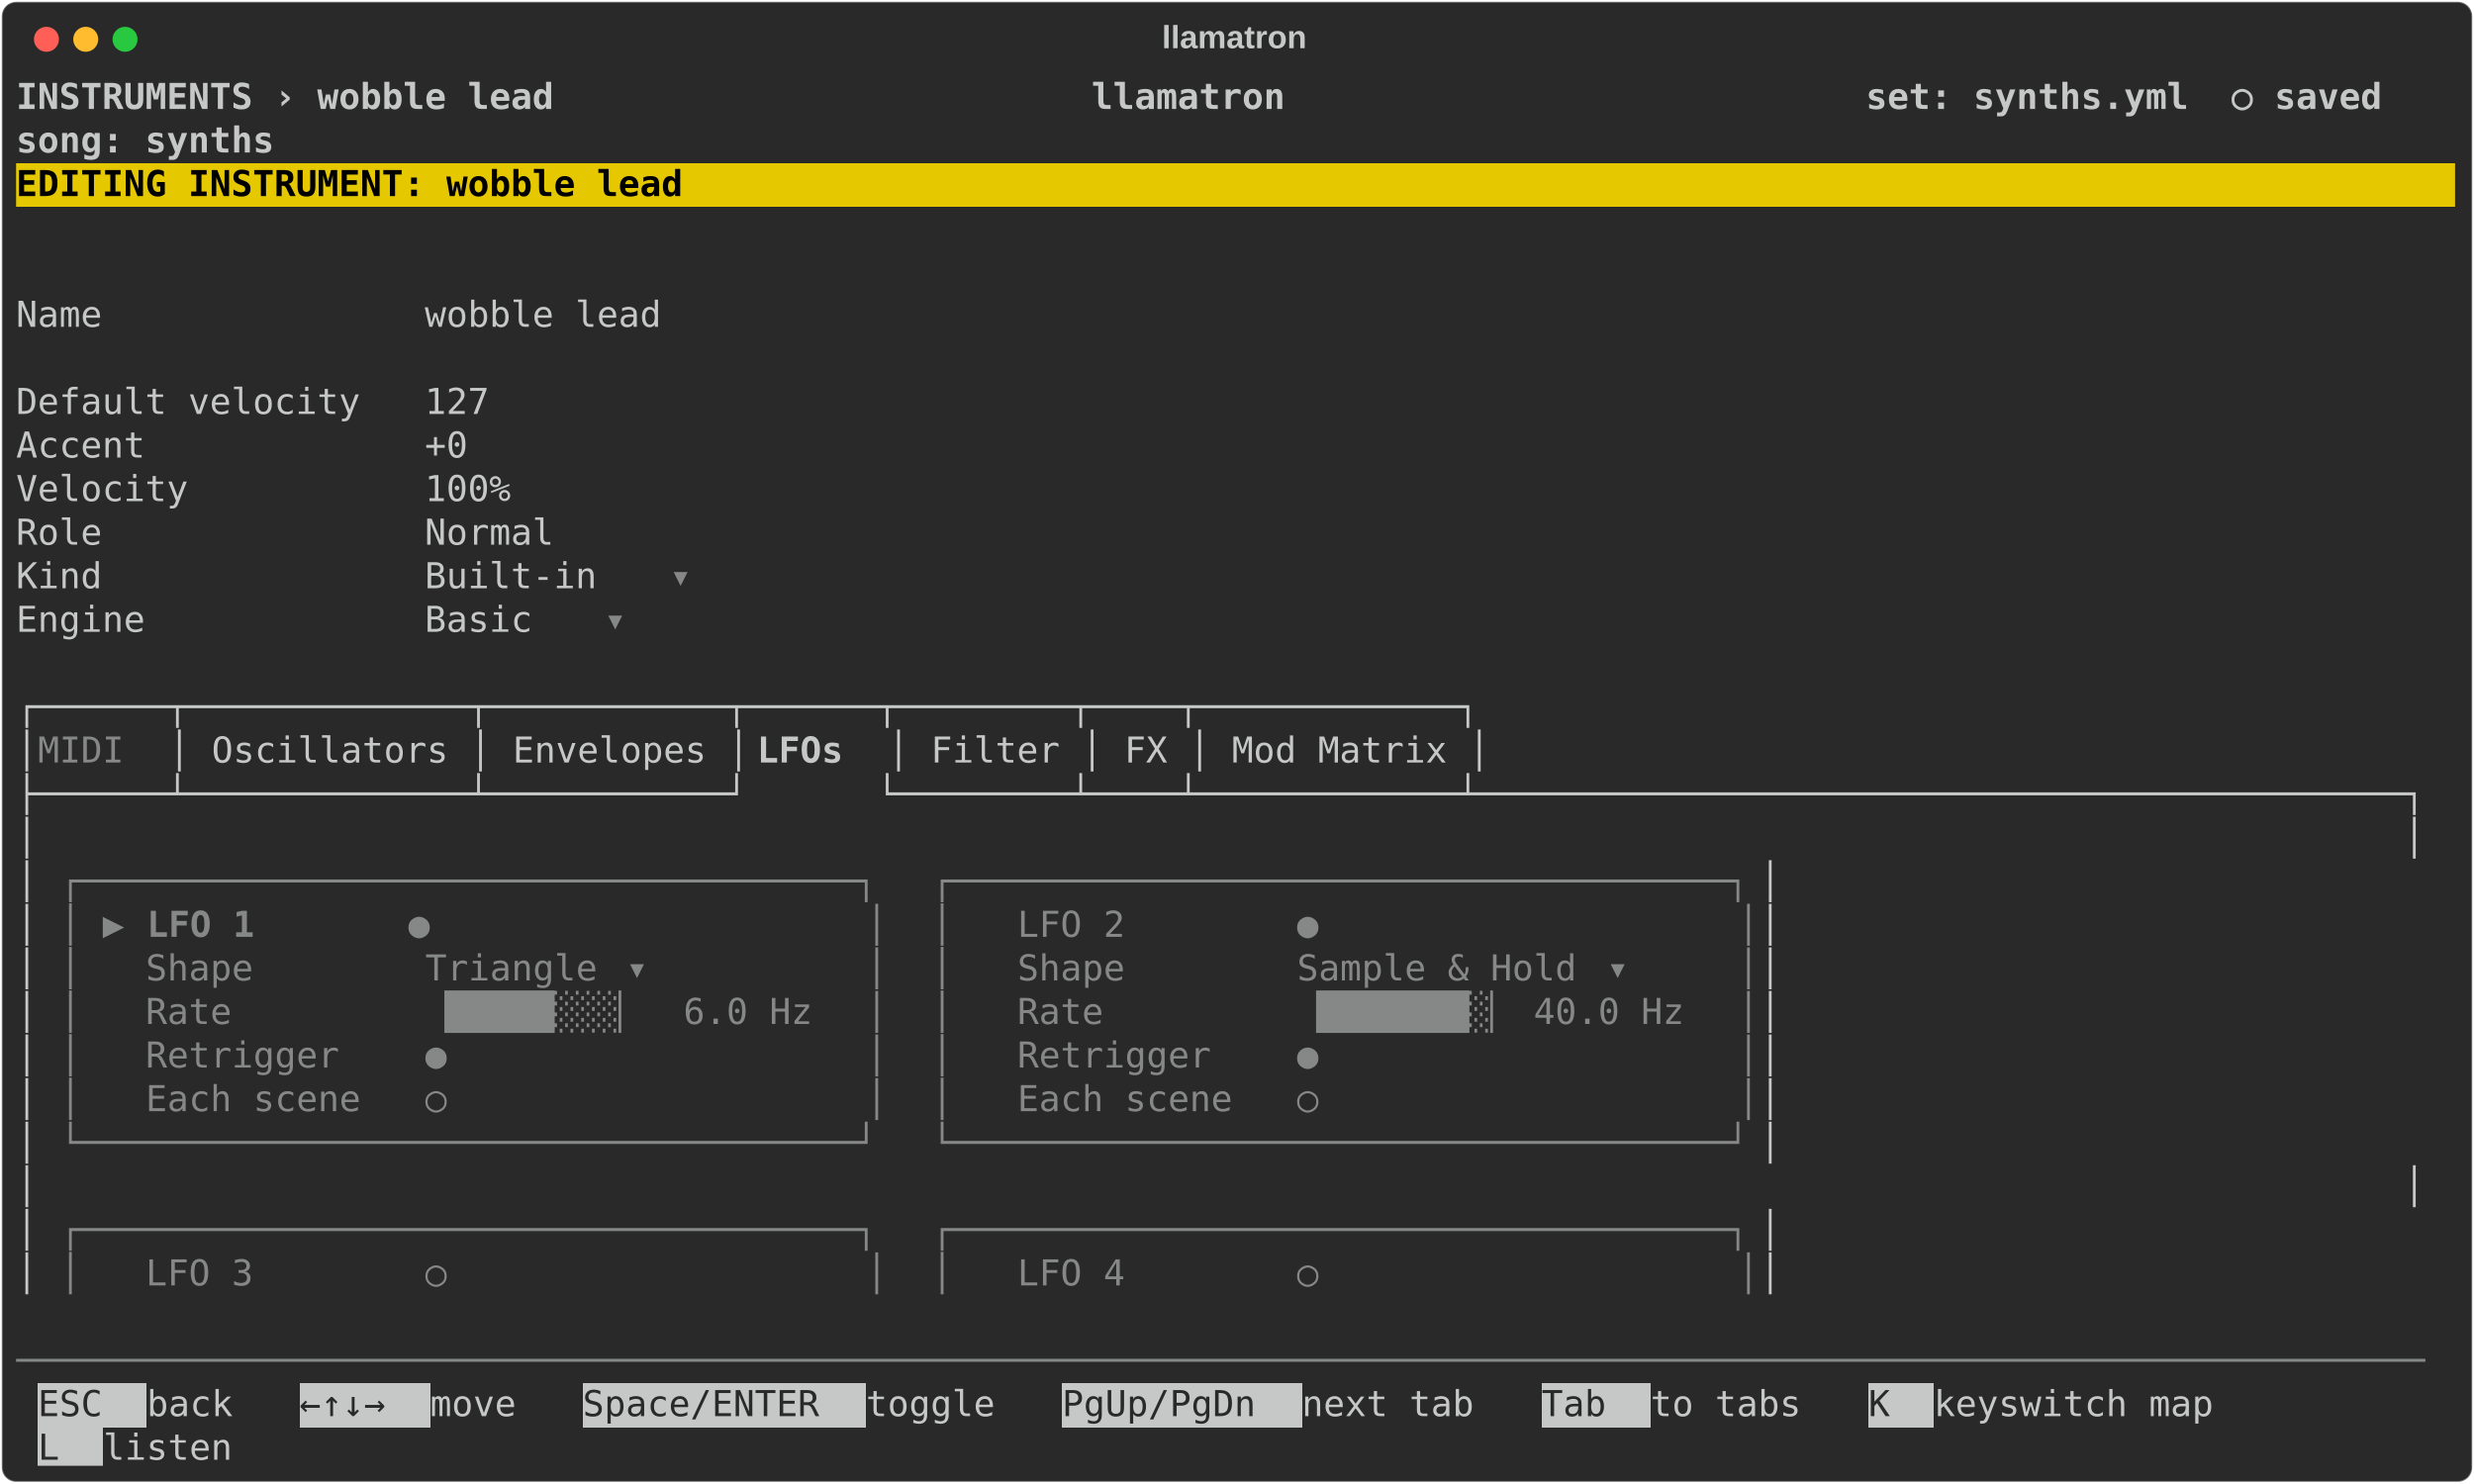
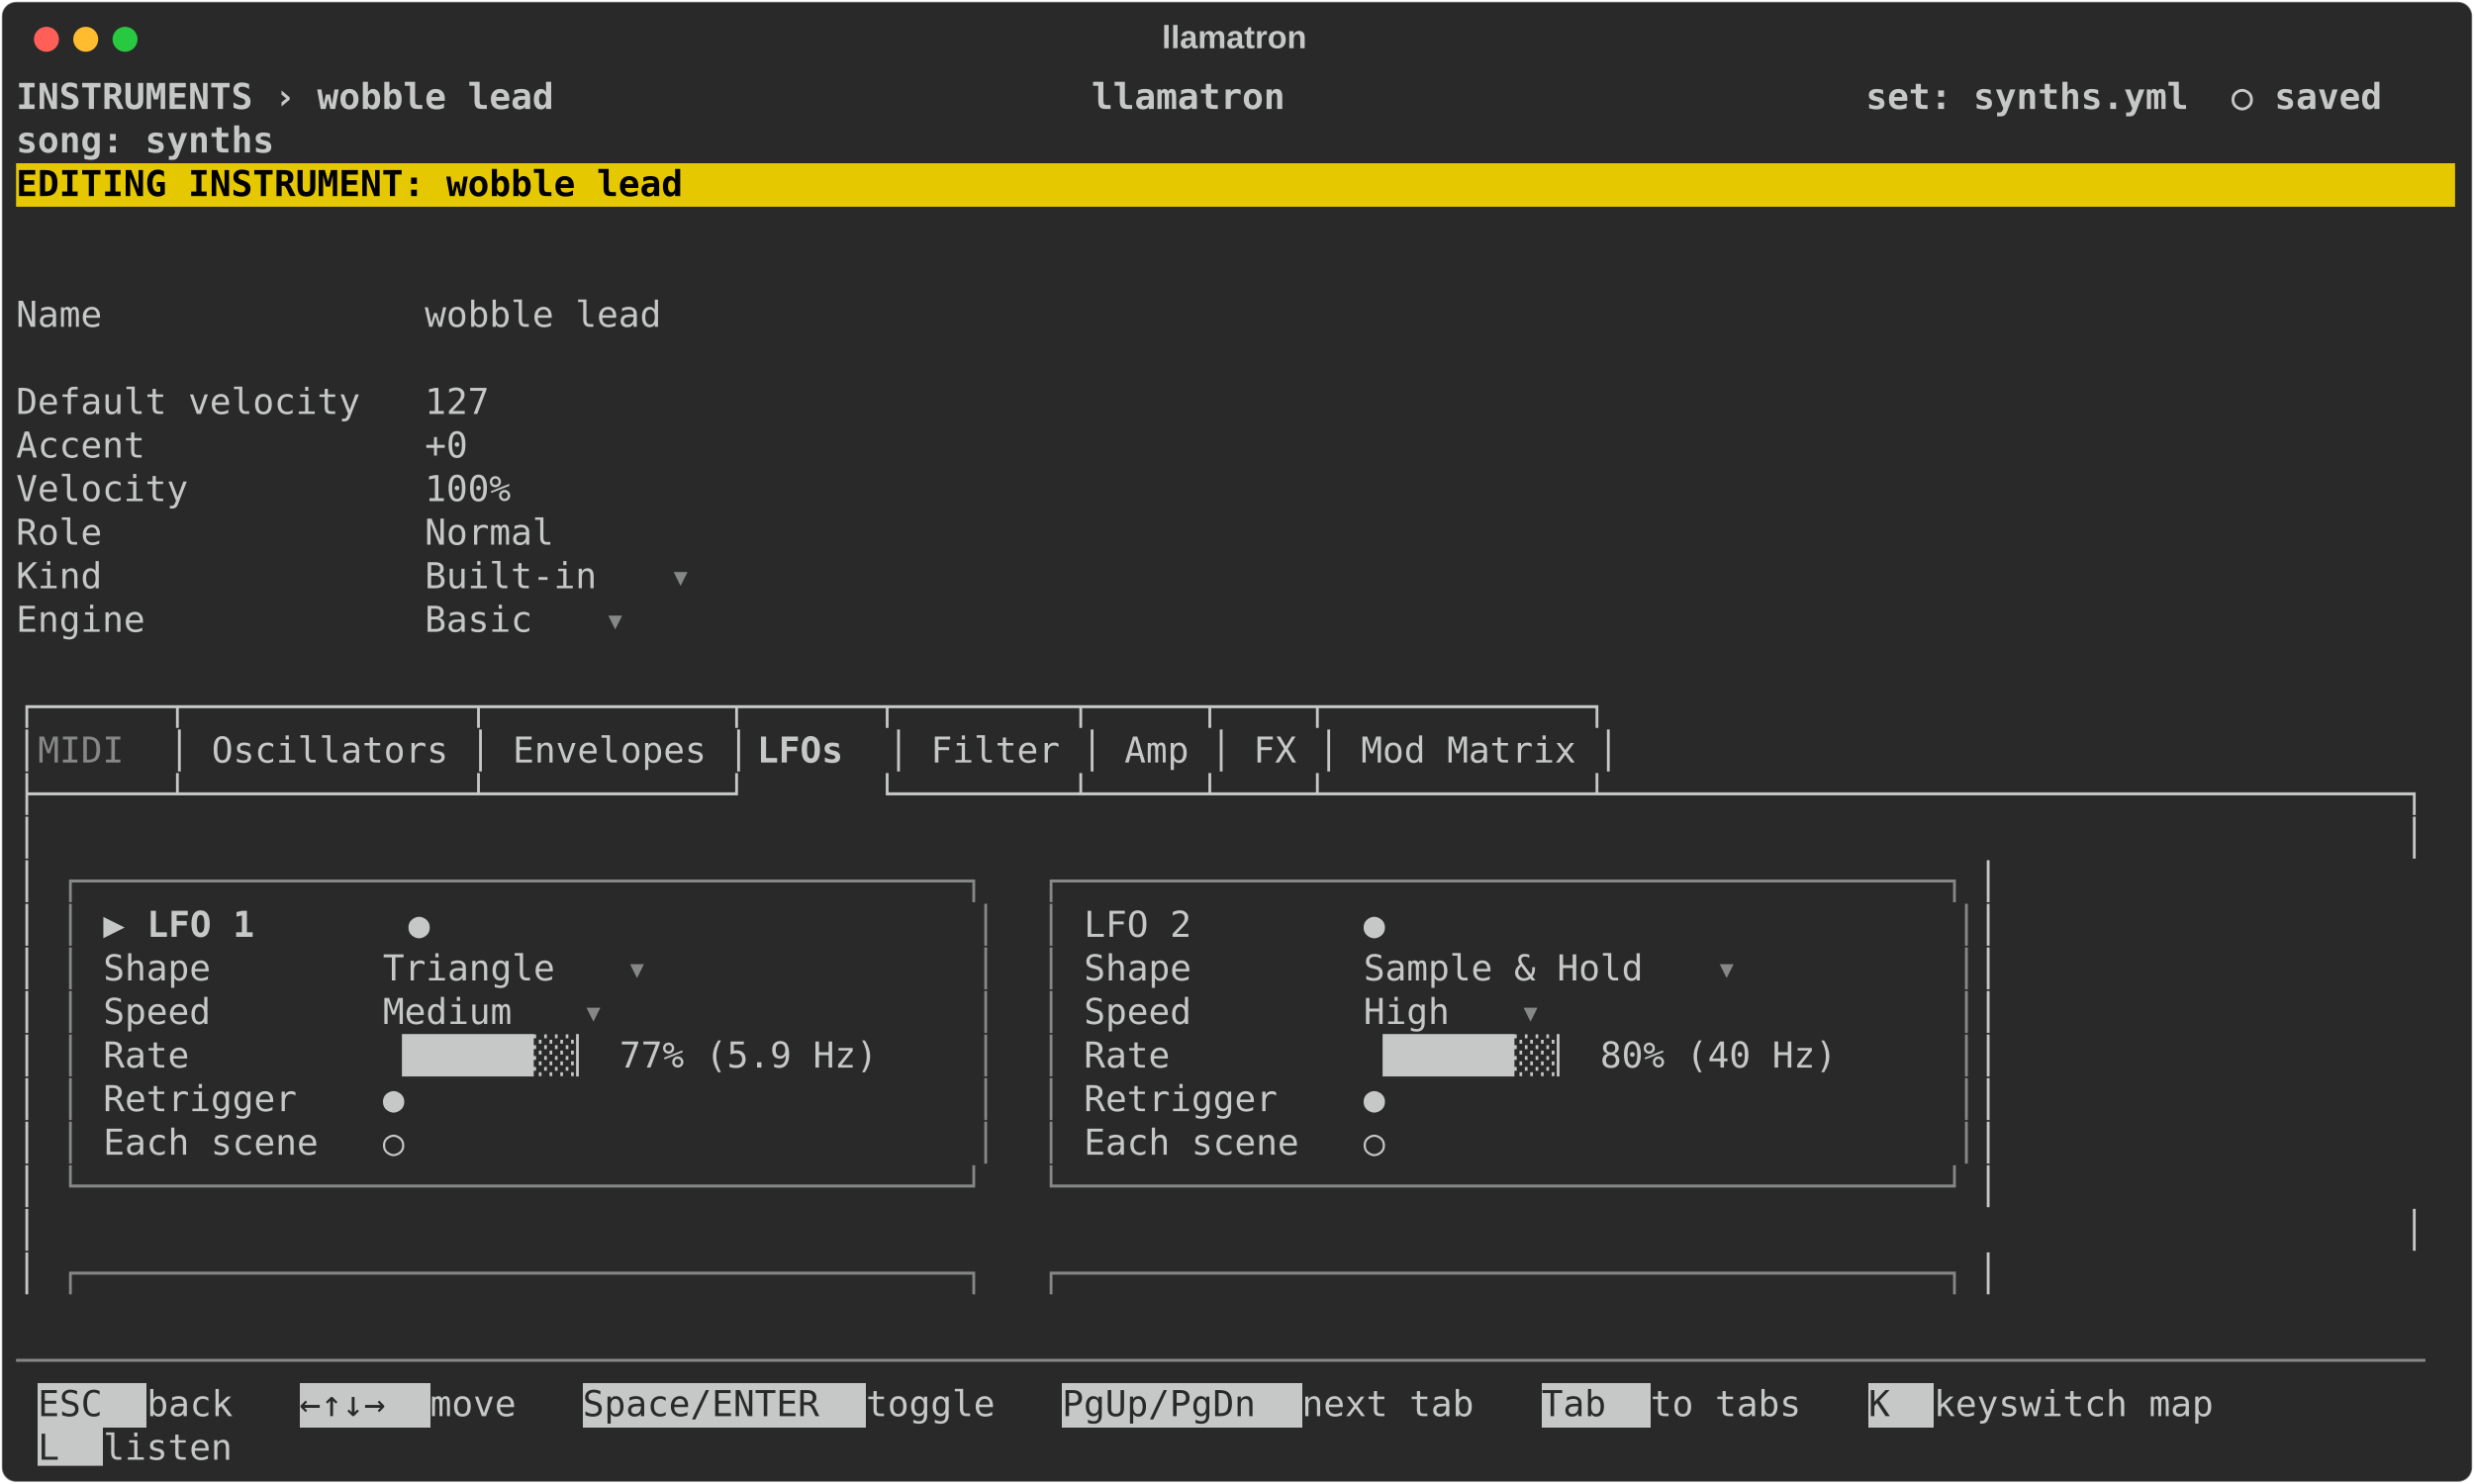
<svg xmlns="http://www.w3.org/2000/svg" class="rich-terminal" viewBox="0 0 1385 830.8">
  <style>

    @font-face {
        font-family: "Fira Code";
        src: local("FiraCode-Regular"),
                url("https://cdnjs.cloudflare.com/ajax/libs/firacode/6.2.0/woff2/FiraCode-Regular.woff2") format("woff2"),
                url("https://cdnjs.cloudflare.com/ajax/libs/firacode/6.2.0/woff/FiraCode-Regular.woff") format("woff");
        font-style: normal;
        font-weight: 400;
    }
    @font-face {
        font-family: "Fira Code";
        src: local("FiraCode-Bold"),
                url("https://cdnjs.cloudflare.com/ajax/libs/firacode/6.2.0/woff2/FiraCode-Bold.woff2") format("woff2"),
                url("https://cdnjs.cloudflare.com/ajax/libs/firacode/6.2.0/woff/FiraCode-Bold.woff") format("woff");
        font-style: bold;
        font-weight: 700;
    }

    .terminal-synth_lfos-matrix {
        font-family: Fira Code, monospace;
        font-size: 20px;
        line-height: 24.4px;
        font-variant-east-asian: full-width;
    }

    .terminal-synth_lfos-title {
        font-size: 18px;
        font-weight: bold;
        font-family: arial;
    }

    .terminal-synth_lfos-r1 { fill: #c5c8c6;font-weight: bold }
.terminal-synth_lfos-r2 { fill: #c5c8c6 }
.terminal-synth_lfos-r3 { fill: #000000;font-weight: bold }
.terminal-synth_lfos-r4 { fill: #868887 }
- .terminal-synth_lfos-r5 { fill: #868887;font-weight: bold }
- .terminal-synth_lfos-r6 { fill: #292929 }
+ .terminal-synth_lfos-r5 { fill: #292929 }
    </style>
  <defs>
    <clipPath id="terminal-synth_lfos-clip-terminal">
      <rect x="0" y="0" width="1365.4" height="779.8" />
    </clipPath>
    <clipPath id="terminal-synth_lfos-line-0">
      <rect x="0" y="1.5" width="1366.4" height="24.65" />
    </clipPath>
    <clipPath id="terminal-synth_lfos-line-1">
      <rect x="0" y="25.9" width="1366.4" height="24.65" />
    </clipPath>
    <clipPath id="terminal-synth_lfos-line-2">
      <rect x="0" y="50.3" width="1366.4" height="24.65" />
    </clipPath>
    <clipPath id="terminal-synth_lfos-line-3">
      <rect x="0" y="74.7" width="1366.4" height="24.65" />
    </clipPath>
    <clipPath id="terminal-synth_lfos-line-4">
      <rect x="0" y="99.1" width="1366.4" height="24.65" />
    </clipPath>
    <clipPath id="terminal-synth_lfos-line-5">
      <rect x="0" y="123.5" width="1366.4" height="24.65" />
    </clipPath>
    <clipPath id="terminal-synth_lfos-line-6">
      <rect x="0" y="147.9" width="1366.4" height="24.65" />
    </clipPath>
    <clipPath id="terminal-synth_lfos-line-7">
      <rect x="0" y="172.3" width="1366.4" height="24.65" />
    </clipPath>
    <clipPath id="terminal-synth_lfos-line-8">
      <rect x="0" y="196.7" width="1366.4" height="24.65" />
    </clipPath>
    <clipPath id="terminal-synth_lfos-line-9">
      <rect x="0" y="221.1" width="1366.4" height="24.65" />
    </clipPath>
    <clipPath id="terminal-synth_lfos-line-10">
      <rect x="0" y="245.5" width="1366.4" height="24.65" />
    </clipPath>
    <clipPath id="terminal-synth_lfos-line-11">
      <rect x="0" y="269.9" width="1366.4" height="24.65" />
    </clipPath>
    <clipPath id="terminal-synth_lfos-line-12">
      <rect x="0" y="294.3" width="1366.4" height="24.65" />
    </clipPath>
    <clipPath id="terminal-synth_lfos-line-13">
      <rect x="0" y="318.7" width="1366.4" height="24.65" />
    </clipPath>
    <clipPath id="terminal-synth_lfos-line-14">
      <rect x="0" y="343.1" width="1366.4" height="24.65" />
    </clipPath>
    <clipPath id="terminal-synth_lfos-line-15">
      <rect x="0" y="367.5" width="1366.4" height="24.65" />
    </clipPath>
    <clipPath id="terminal-synth_lfos-line-16">
      <rect x="0" y="391.9" width="1366.4" height="24.65" />
    </clipPath>
    <clipPath id="terminal-synth_lfos-line-17">
      <rect x="0" y="416.3" width="1366.4" height="24.65" />
    </clipPath>
    <clipPath id="terminal-synth_lfos-line-18">
      <rect x="0" y="440.7" width="1366.4" height="24.65" />
    </clipPath>
    <clipPath id="terminal-synth_lfos-line-19">
      <rect x="0" y="465.1" width="1366.4" height="24.65" />
    </clipPath>
    <clipPath id="terminal-synth_lfos-line-20">
      <rect x="0" y="489.5" width="1366.4" height="24.65" />
    </clipPath>
    <clipPath id="terminal-synth_lfos-line-21">
      <rect x="0" y="513.9" width="1366.4" height="24.65" />
    </clipPath>
    <clipPath id="terminal-synth_lfos-line-22">
      <rect x="0" y="538.3" width="1366.4" height="24.65" />
    </clipPath>
    <clipPath id="terminal-synth_lfos-line-23">
      <rect x="0" y="562.7" width="1366.4" height="24.65" />
    </clipPath>
    <clipPath id="terminal-synth_lfos-line-24">
      <rect x="0" y="587.1" width="1366.4" height="24.65" />
    </clipPath>
    <clipPath id="terminal-synth_lfos-line-25">
      <rect x="0" y="611.5" width="1366.4" height="24.65" />
    </clipPath>
    <clipPath id="terminal-synth_lfos-line-26">
      <rect x="0" y="635.9" width="1366.4" height="24.65" />
    </clipPath>
    <clipPath id="terminal-synth_lfos-line-27">
      <rect x="0" y="660.3" width="1366.4" height="24.65" />
    </clipPath>
    <clipPath id="terminal-synth_lfos-line-28">
      <rect x="0" y="684.7" width="1366.4" height="24.65" />
    </clipPath>
    <clipPath id="terminal-synth_lfos-line-29">
      <rect x="0" y="709.1" width="1366.4" height="24.65" />
    </clipPath>
    <clipPath id="terminal-synth_lfos-line-30">
      <rect x="0" y="733.5" width="1366.4" height="24.65" />
    </clipPath>
  </defs>
  <rect fill="#292929" stroke="rgba(255,255,255,0.35)" stroke-width="1" x="1" y="1" width="1383" height="828.8" rx="8" />
  <text class="terminal-synth_lfos-title" fill="#c5c8c6" text-anchor="middle" x="691" y="27">llamatron</text>
  <g transform="translate(26,22)">
    <circle cx="0" cy="0" r="7" fill="#ff5f57" />
    <circle cx="22" cy="0" r="7" fill="#febc2e" />
    <circle cx="44" cy="0" r="7" fill="#28c840" />
  </g>
  <g transform="translate(9, 41)" clip-path="url(#terminal-synth_lfos-clip-terminal)">
    <rect fill="#e6c800" x="0" y="50.3" width="1366.4" height="24.65" shape-rendering="crispEdges" />
    <rect fill="#c5c8c6" x="12.2" y="733.5" width="61" height="24.65" shape-rendering="crispEdges" />
    <rect fill="#c5c8c6" x="158.6" y="733.5" width="73.2" height="24.65" shape-rendering="crispEdges" />
    <rect fill="#c5c8c6" x="317.2" y="733.5" width="158.6" height="24.65" shape-rendering="crispEdges" />
    <rect fill="#c5c8c6" x="585.6" y="733.5" width="134.2" height="24.65" shape-rendering="crispEdges" />
    <rect fill="#c5c8c6" x="854" y="733.5" width="61" height="24.65" shape-rendering="crispEdges" />
    <rect fill="#c5c8c6" x="1037" y="733.5" width="36.6" height="24.65" shape-rendering="crispEdges" />
    <rect fill="#c5c8c6" x="12.2" y="757.9" width="36.6" height="24.65" shape-rendering="crispEdges" />
    <g class="terminal-synth_lfos-matrix">
      <text class="terminal-synth_lfos-r1" x="0" y="20" textLength="1366.4" clip-path="url(#terminal-synth_lfos-line-0)"> INSTRUMENTS › wobble lead                         llamatron                           set: synths.yml  ○ saved </text>
      <text class="terminal-synth_lfos-r2" x="1366.4" y="20" textLength="12.2" clip-path="url(#terminal-synth_lfos-line-0)">
</text>
      <text class="terminal-synth_lfos-r1" x="0" y="44.4" textLength="1366.4" clip-path="url(#terminal-synth_lfos-line-1)">                                                                                       song: synths             </text>
      <text class="terminal-synth_lfos-r2" x="1366.4" y="44.4" textLength="12.2" clip-path="url(#terminal-synth_lfos-line-1)">
</text>
      <text class="terminal-synth_lfos-r3" x="0" y="68.8" textLength="1366.4" clip-path="url(#terminal-synth_lfos-line-2)"> EDITING INSTRUMENT: wobble lead                                                                                </text>
      <text class="terminal-synth_lfos-r2" x="1366.4" y="68.8" textLength="12.2" clip-path="url(#terminal-synth_lfos-line-2)">
</text>
      <text class="terminal-synth_lfos-r2" x="1366.4" y="93.2" textLength="12.2" clip-path="url(#terminal-synth_lfos-line-3)">
</text>
      <text class="terminal-synth_lfos-r2" x="1366.4" y="117.6" textLength="12.2" clip-path="url(#terminal-synth_lfos-line-4)">
</text>
      <text class="terminal-synth_lfos-r2" x="0" y="142" textLength="402.6" clip-path="url(#terminal-synth_lfos-line-5)">  Name               wobble lead </text>
      <text class="terminal-synth_lfos-r2" x="1366.4" y="142" textLength="12.2" clip-path="url(#terminal-synth_lfos-line-5)">
</text>
      <text class="terminal-synth_lfos-r2" x="1366.4" y="166.4" textLength="12.2" clip-path="url(#terminal-synth_lfos-line-6)">
</text>
      <text class="terminal-synth_lfos-r2" x="0" y="190.8" textLength="305" clip-path="url(#terminal-synth_lfos-line-7)">  Default velocity   127 </text>
      <text class="terminal-synth_lfos-r2" x="1366.4" y="190.8" textLength="12.2" clip-path="url(#terminal-synth_lfos-line-7)">
</text>
      <text class="terminal-synth_lfos-r2" x="0" y="215.2" textLength="292.8" clip-path="url(#terminal-synth_lfos-line-8)">  Accent             +0 </text>
      <text class="terminal-synth_lfos-r2" x="1366.4" y="215.2" textLength="12.2" clip-path="url(#terminal-synth_lfos-line-8)">
</text>
      <text class="terminal-synth_lfos-r2" x="0" y="239.6" textLength="317.2" clip-path="url(#terminal-synth_lfos-line-9)">  Velocity           100% </text>
      <text class="terminal-synth_lfos-r2" x="1366.4" y="239.6" textLength="12.2" clip-path="url(#terminal-synth_lfos-line-9)">
</text>
      <text class="terminal-synth_lfos-r2" x="0" y="264" textLength="341.6" clip-path="url(#terminal-synth_lfos-line-10)">  Role               Normal </text>
      <text class="terminal-synth_lfos-r2" x="1366.4" y="264" textLength="12.2" clip-path="url(#terminal-synth_lfos-line-10)">
</text>
      <text class="terminal-synth_lfos-r2" x="0" y="288.4" textLength="366" clip-path="url(#terminal-synth_lfos-line-11)">  Kind               Built-in </text>
      <text class="terminal-synth_lfos-r4" x="366" y="288.4" textLength="12.2" clip-path="url(#terminal-synth_lfos-line-11)">▾</text>
      <text class="terminal-synth_lfos-r2" x="1366.4" y="288.4" textLength="12.2" clip-path="url(#terminal-synth_lfos-line-11)">
</text>
      <text class="terminal-synth_lfos-r2" x="0" y="312.8" textLength="329.4" clip-path="url(#terminal-synth_lfos-line-12)">  Engine             Basic </text>
      <text class="terminal-synth_lfos-r4" x="329.4" y="312.8" textLength="12.2" clip-path="url(#terminal-synth_lfos-line-12)">▾</text>
      <text class="terminal-synth_lfos-r2" x="1366.4" y="312.8" textLength="12.2" clip-path="url(#terminal-synth_lfos-line-12)">
</text>
      <text class="terminal-synth_lfos-r2" x="1366.4" y="337.2" textLength="12.2" clip-path="url(#terminal-synth_lfos-line-13)">
</text>
-       <text class="terminal-synth_lfos-r2" x="0" y="361.6" textLength="829.6" clip-path="url(#terminal-synth_lfos-line-14)">┌──────┬─────────────┬───────────┬──────┬────────┬────┬────────────┐</text>
+       <text class="terminal-synth_lfos-r2" x="0" y="361.6" textLength="902.8" clip-path="url(#terminal-synth_lfos-line-14)">┌──────┬─────────────┬───────────┬──────┬────────┬─────┬────┬────────────┐</text>
      <text class="terminal-synth_lfos-r2" x="1366.4" y="361.6" textLength="12.2" clip-path="url(#terminal-synth_lfos-line-14)">
</text>
      <text class="terminal-synth_lfos-r2" x="0" y="386" textLength="12.2" clip-path="url(#terminal-synth_lfos-line-15)">│</text>
      <text class="terminal-synth_lfos-r4" x="12.2" y="386" textLength="73.2" clip-path="url(#terminal-synth_lfos-line-15)"> MIDI </text>
      <text class="terminal-synth_lfos-r2" x="85.4" y="386" textLength="329.4" clip-path="url(#terminal-synth_lfos-line-15)">│ Oscillators │ Envelopes │</text>
      <text class="terminal-synth_lfos-r1" x="414.8" y="386" textLength="73.2" clip-path="url(#terminal-synth_lfos-line-15)"> LFOs </text>
-       <text class="terminal-synth_lfos-r2" x="488" y="386" textLength="341.6" clip-path="url(#terminal-synth_lfos-line-15)">│ Filter │ FX │ Mod Matrix │</text>
+       <text class="terminal-synth_lfos-r2" x="488" y="386" textLength="414.8" clip-path="url(#terminal-synth_lfos-line-15)">│ Filter │ Amp │ FX │ Mod Matrix │</text>
      <text class="terminal-synth_lfos-r2" x="1366.4" y="386" textLength="12.2" clip-path="url(#terminal-synth_lfos-line-15)">
</text>
-       <text class="terminal-synth_lfos-r2" x="0" y="410.4" textLength="1366.4" clip-path="url(#terminal-synth_lfos-line-16)">├──────┴─────────────┴───────────┘      └────────┴────┴────────────┴───────────────────────────────────────────┐</text>
+       <text class="terminal-synth_lfos-r2" x="0" y="410.4" textLength="1366.4" clip-path="url(#terminal-synth_lfos-line-16)">├──────┴─────────────┴───────────┘      └────────┴─────┴────┴────────────┴─────────────────────────────────────┐</text>
      <text class="terminal-synth_lfos-r2" x="1366.4" y="410.4" textLength="12.2" clip-path="url(#terminal-synth_lfos-line-16)">
</text>
      <text class="terminal-synth_lfos-r2" x="0" y="434.8" textLength="1366.4" clip-path="url(#terminal-synth_lfos-line-17)">│                                                                                                              │</text>
      <text class="terminal-synth_lfos-r2" x="1366.4" y="434.8" textLength="12.2" clip-path="url(#terminal-synth_lfos-line-17)">
</text>
      <text class="terminal-synth_lfos-r2" x="0" y="459.2" textLength="24.4" clip-path="url(#terminal-synth_lfos-line-18)">│ </text>
-       <text class="terminal-synth_lfos-r4" x="24.4" y="459.2" textLength="463.6" clip-path="url(#terminal-synth_lfos-line-18)">┌────────────────────────────────────┐</text>
-       <text class="terminal-synth_lfos-r4" x="512.4" y="459.2" textLength="463.6" clip-path="url(#terminal-synth_lfos-line-18)">┌────────────────────────────────────┐</text>
-       <text class="terminal-synth_lfos-r2" x="976" y="459.2" textLength="390.4" clip-path="url(#terminal-synth_lfos-line-18)">                               │</text>
+       <text class="terminal-synth_lfos-r4" x="24.4" y="459.2" textLength="524.6" clip-path="url(#terminal-synth_lfos-line-18)">┌─────────────────────────────────────────┐</text>
+       <text class="terminal-synth_lfos-r4" x="573.4" y="459.2" textLength="524.6" clip-path="url(#terminal-synth_lfos-line-18)">┌─────────────────────────────────────────┐</text>
+       <text class="terminal-synth_lfos-r2" x="1098" y="459.2" textLength="268.4" clip-path="url(#terminal-synth_lfos-line-18)">                     │</text>
      <text class="terminal-synth_lfos-r2" x="1366.4" y="459.2" textLength="12.2" clip-path="url(#terminal-synth_lfos-line-18)">
</text>
      <text class="terminal-synth_lfos-r2" x="0" y="483.6" textLength="24.4" clip-path="url(#terminal-synth_lfos-line-19)">│ </text>
-       <text class="terminal-synth_lfos-r4" x="24.4" y="483.6" textLength="48.8" clip-path="url(#terminal-synth_lfos-line-19)">│ ▶ </text>
-       <text class="terminal-synth_lfos-r5" x="73.2" y="483.6" textLength="146.4" clip-path="url(#terminal-synth_lfos-line-19)">LFO 1       </text>
-       <text class="terminal-synth_lfos-r4" x="219.6" y="483.6" textLength="256.2" clip-path="url(#terminal-synth_lfos-line-19)"> ●                   </text>
-       <text class="terminal-synth_lfos-r4" x="475.8" y="483.6" textLength="12.2" clip-path="url(#terminal-synth_lfos-line-19)">│</text>
-       <text class="terminal-synth_lfos-r4" x="512.4" y="483.6" textLength="451.4" clip-path="url(#terminal-synth_lfos-line-19)">│   LFO 2        ●                   </text>
-       <text class="terminal-synth_lfos-r4" x="963.8" y="483.6" textLength="12.2" clip-path="url(#terminal-synth_lfos-line-19)">│</text>
-       <text class="terminal-synth_lfos-r2" x="976" y="483.6" textLength="390.4" clip-path="url(#terminal-synth_lfos-line-19)">                               │</text>
+       <text class="terminal-synth_lfos-r4" x="24.4" y="483.6" textLength="24.4" clip-path="url(#terminal-synth_lfos-line-19)">│ </text>
+       <text class="terminal-synth_lfos-r2" x="48.8" y="483.6" textLength="24.4" clip-path="url(#terminal-synth_lfos-line-19)">▶ </text>
+       <text class="terminal-synth_lfos-r1" x="73.2" y="483.6" textLength="146.4" clip-path="url(#terminal-synth_lfos-line-19)">LFO 1       </text>
+       <text class="terminal-synth_lfos-r2" x="219.6" y="483.6" textLength="317.2" clip-path="url(#terminal-synth_lfos-line-19)"> ●                        </text>
+       <text class="terminal-synth_lfos-r4" x="536.8" y="483.6" textLength="12.2" clip-path="url(#terminal-synth_lfos-line-19)">│</text>
+       <text class="terminal-synth_lfos-r4" x="573.4" y="483.6" textLength="24.4" clip-path="url(#terminal-synth_lfos-line-19)">│ </text>
+       <text class="terminal-synth_lfos-r2" x="597.8" y="483.6" textLength="488" clip-path="url(#terminal-synth_lfos-line-19)">  LFO 2        ●                        </text>
+       <text class="terminal-synth_lfos-r4" x="1085.8" y="483.6" textLength="12.2" clip-path="url(#terminal-synth_lfos-line-19)">│</text>
+       <text class="terminal-synth_lfos-r2" x="1098" y="483.6" textLength="268.4" clip-path="url(#terminal-synth_lfos-line-19)">                     │</text>
      <text class="terminal-synth_lfos-r2" x="1366.4" y="483.6" textLength="12.2" clip-path="url(#terminal-synth_lfos-line-19)">
</text>
      <text class="terminal-synth_lfos-r2" x="0" y="508" textLength="24.4" clip-path="url(#terminal-synth_lfos-line-20)">│ </text>
-       <text class="terminal-synth_lfos-r4" x="24.4" y="508" textLength="317.2" clip-path="url(#terminal-synth_lfos-line-20)">│   Shape        Triangle </text>
+       <text class="terminal-synth_lfos-r4" x="24.4" y="508" textLength="24.4" clip-path="url(#terminal-synth_lfos-line-20)">│ </text>
+       <text class="terminal-synth_lfos-r2" x="48.8" y="508" textLength="292.8" clip-path="url(#terminal-synth_lfos-line-20)">  Shape        Triangle </text>
      <text class="terminal-synth_lfos-r4" x="341.6" y="508" textLength="12.2" clip-path="url(#terminal-synth_lfos-line-20)">▾</text>
-       <text class="terminal-synth_lfos-r4" x="475.8" y="508" textLength="12.2" clip-path="url(#terminal-synth_lfos-line-20)">│</text>
-       <text class="terminal-synth_lfos-r4" x="512.4" y="508" textLength="378.2" clip-path="url(#terminal-synth_lfos-line-20)">│   Shape        Sample &amp; Hold </text>
-       <text class="terminal-synth_lfos-r4" x="890.6" y="508" textLength="12.2" clip-path="url(#terminal-synth_lfos-line-20)">▾</text>
-       <text class="terminal-synth_lfos-r4" x="963.8" y="508" textLength="12.2" clip-path="url(#terminal-synth_lfos-line-20)">│</text>
-       <text class="terminal-synth_lfos-r2" x="976" y="508" textLength="390.4" clip-path="url(#terminal-synth_lfos-line-20)">                               │</text>
+       <text class="terminal-synth_lfos-r4" x="536.8" y="508" textLength="12.2" clip-path="url(#terminal-synth_lfos-line-20)">│</text>
+       <text class="terminal-synth_lfos-r4" x="573.4" y="508" textLength="24.4" clip-path="url(#terminal-synth_lfos-line-20)">│ </text>
+       <text class="terminal-synth_lfos-r2" x="597.8" y="508" textLength="353.8" clip-path="url(#terminal-synth_lfos-line-20)">  Shape        Sample &amp; Hold </text>
+       <text class="terminal-synth_lfos-r4" x="951.6" y="508" textLength="12.2" clip-path="url(#terminal-synth_lfos-line-20)">▾</text>
+       <text class="terminal-synth_lfos-r4" x="1085.8" y="508" textLength="12.2" clip-path="url(#terminal-synth_lfos-line-20)">│</text>
+       <text class="terminal-synth_lfos-r2" x="1098" y="508" textLength="268.4" clip-path="url(#terminal-synth_lfos-line-20)">                     │</text>
      <text class="terminal-synth_lfos-r2" x="1366.4" y="508" textLength="12.2" clip-path="url(#terminal-synth_lfos-line-20)">
</text>
      <text class="terminal-synth_lfos-r2" x="0" y="532.4" textLength="24.4" clip-path="url(#terminal-synth_lfos-line-21)">│ </text>
-       <text class="terminal-synth_lfos-r4" x="24.4" y="532.4" textLength="451.4" clip-path="url(#terminal-synth_lfos-line-21)">│   Rate         ▕█████░░░▏  6.0 Hz  </text>
-       <text class="terminal-synth_lfos-r4" x="475.8" y="532.4" textLength="12.2" clip-path="url(#terminal-synth_lfos-line-21)">│</text>
-       <text class="terminal-synth_lfos-r4" x="512.4" y="532.4" textLength="451.4" clip-path="url(#terminal-synth_lfos-line-21)">│   Rate         ▕███████░▏ 40.0 Hz  </text>
-       <text class="terminal-synth_lfos-r4" x="963.8" y="532.4" textLength="12.2" clip-path="url(#terminal-synth_lfos-line-21)">│</text>
-       <text class="terminal-synth_lfos-r2" x="976" y="532.4" textLength="390.4" clip-path="url(#terminal-synth_lfos-line-21)">                               │</text>
+       <text class="terminal-synth_lfos-r4" x="24.4" y="532.4" textLength="24.4" clip-path="url(#terminal-synth_lfos-line-21)">│ </text>
+       <text class="terminal-synth_lfos-r2" x="48.8" y="532.4" textLength="268.4" clip-path="url(#terminal-synth_lfos-line-21)">  Speed        Medium </text>
+       <text class="terminal-synth_lfos-r4" x="317.2" y="532.4" textLength="12.2" clip-path="url(#terminal-synth_lfos-line-21)">▾</text>
+       <text class="terminal-synth_lfos-r4" x="536.8" y="532.4" textLength="12.2" clip-path="url(#terminal-synth_lfos-line-21)">│</text>
+       <text class="terminal-synth_lfos-r4" x="573.4" y="532.4" textLength="24.4" clip-path="url(#terminal-synth_lfos-line-21)">│ </text>
+       <text class="terminal-synth_lfos-r2" x="597.8" y="532.4" textLength="244" clip-path="url(#terminal-synth_lfos-line-21)">  Speed        High </text>
+       <text class="terminal-synth_lfos-r4" x="841.8" y="532.4" textLength="12.2" clip-path="url(#terminal-synth_lfos-line-21)">▾</text>
+       <text class="terminal-synth_lfos-r4" x="1085.8" y="532.4" textLength="12.2" clip-path="url(#terminal-synth_lfos-line-21)">│</text>
+       <text class="terminal-synth_lfos-r2" x="1098" y="532.4" textLength="268.4" clip-path="url(#terminal-synth_lfos-line-21)">                     │</text>
      <text class="terminal-synth_lfos-r2" x="1366.4" y="532.4" textLength="12.2" clip-path="url(#terminal-synth_lfos-line-21)">
</text>
      <text class="terminal-synth_lfos-r2" x="0" y="556.8" textLength="24.4" clip-path="url(#terminal-synth_lfos-line-22)">│ </text>
-       <text class="terminal-synth_lfos-r4" x="24.4" y="556.8" textLength="451.4" clip-path="url(#terminal-synth_lfos-line-22)">│   Retrigger    ●                   </text>
-       <text class="terminal-synth_lfos-r4" x="475.8" y="556.8" textLength="12.2" clip-path="url(#terminal-synth_lfos-line-22)">│</text>
-       <text class="terminal-synth_lfos-r4" x="512.4" y="556.8" textLength="451.4" clip-path="url(#terminal-synth_lfos-line-22)">│   Retrigger    ●                   </text>
-       <text class="terminal-synth_lfos-r4" x="963.8" y="556.8" textLength="12.2" clip-path="url(#terminal-synth_lfos-line-22)">│</text>
-       <text class="terminal-synth_lfos-r2" x="976" y="556.8" textLength="390.4" clip-path="url(#terminal-synth_lfos-line-22)">                               │</text>
+       <text class="terminal-synth_lfos-r4" x="24.4" y="556.8" textLength="24.4" clip-path="url(#terminal-synth_lfos-line-22)">│ </text>
+       <text class="terminal-synth_lfos-r2" x="48.8" y="556.8" textLength="488" clip-path="url(#terminal-synth_lfos-line-22)">  Rate         ▕██████░░▏ 77% (5.9 Hz)  </text>
+       <text class="terminal-synth_lfos-r4" x="536.8" y="556.8" textLength="12.2" clip-path="url(#terminal-synth_lfos-line-22)">│</text>
+       <text class="terminal-synth_lfos-r4" x="573.4" y="556.8" textLength="24.4" clip-path="url(#terminal-synth_lfos-line-22)">│ </text>
+       <text class="terminal-synth_lfos-r2" x="597.8" y="556.8" textLength="488" clip-path="url(#terminal-synth_lfos-line-22)">  Rate         ▕██████░░▏ 80% (40 Hz)   </text>
+       <text class="terminal-synth_lfos-r4" x="1085.8" y="556.8" textLength="12.2" clip-path="url(#terminal-synth_lfos-line-22)">│</text>
+       <text class="terminal-synth_lfos-r2" x="1098" y="556.8" textLength="268.4" clip-path="url(#terminal-synth_lfos-line-22)">                     │</text>
      <text class="terminal-synth_lfos-r2" x="1366.4" y="556.8" textLength="12.2" clip-path="url(#terminal-synth_lfos-line-22)">
</text>
      <text class="terminal-synth_lfos-r2" x="0" y="581.2" textLength="24.4" clip-path="url(#terminal-synth_lfos-line-23)">│ </text>
-       <text class="terminal-synth_lfos-r4" x="24.4" y="581.2" textLength="451.4" clip-path="url(#terminal-synth_lfos-line-23)">│   Each scene   ○                   </text>
-       <text class="terminal-synth_lfos-r4" x="475.8" y="581.2" textLength="12.2" clip-path="url(#terminal-synth_lfos-line-23)">│</text>
-       <text class="terminal-synth_lfos-r4" x="512.4" y="581.2" textLength="451.4" clip-path="url(#terminal-synth_lfos-line-23)">│   Each scene   ○                   </text>
-       <text class="terminal-synth_lfos-r4" x="963.8" y="581.2" textLength="12.2" clip-path="url(#terminal-synth_lfos-line-23)">│</text>
-       <text class="terminal-synth_lfos-r2" x="976" y="581.2" textLength="390.4" clip-path="url(#terminal-synth_lfos-line-23)">                               │</text>
+       <text class="terminal-synth_lfos-r4" x="24.4" y="581.2" textLength="24.4" clip-path="url(#terminal-synth_lfos-line-23)">│ </text>
+       <text class="terminal-synth_lfos-r2" x="48.8" y="581.2" textLength="488" clip-path="url(#terminal-synth_lfos-line-23)">  Retrigger    ●                        </text>
+       <text class="terminal-synth_lfos-r4" x="536.8" y="581.2" textLength="12.2" clip-path="url(#terminal-synth_lfos-line-23)">│</text>
+       <text class="terminal-synth_lfos-r4" x="573.4" y="581.2" textLength="24.4" clip-path="url(#terminal-synth_lfos-line-23)">│ </text>
+       <text class="terminal-synth_lfos-r2" x="597.8" y="581.2" textLength="488" clip-path="url(#terminal-synth_lfos-line-23)">  Retrigger    ●                        </text>
+       <text class="terminal-synth_lfos-r4" x="1085.8" y="581.2" textLength="12.2" clip-path="url(#terminal-synth_lfos-line-23)">│</text>
+       <text class="terminal-synth_lfos-r2" x="1098" y="581.2" textLength="268.4" clip-path="url(#terminal-synth_lfos-line-23)">                     │</text>
      <text class="terminal-synth_lfos-r2" x="1366.4" y="581.2" textLength="12.2" clip-path="url(#terminal-synth_lfos-line-23)">
</text>
      <text class="terminal-synth_lfos-r2" x="0" y="605.6" textLength="24.4" clip-path="url(#terminal-synth_lfos-line-24)">│ </text>
-       <text class="terminal-synth_lfos-r4" x="24.4" y="605.6" textLength="463.6" clip-path="url(#terminal-synth_lfos-line-24)">└────────────────────────────────────┘</text>
-       <text class="terminal-synth_lfos-r4" x="512.4" y="605.6" textLength="463.6" clip-path="url(#terminal-synth_lfos-line-24)">└────────────────────────────────────┘</text>
-       <text class="terminal-synth_lfos-r2" x="976" y="605.6" textLength="390.4" clip-path="url(#terminal-synth_lfos-line-24)">                               │</text>
+       <text class="terminal-synth_lfos-r4" x="24.4" y="605.6" textLength="24.4" clip-path="url(#terminal-synth_lfos-line-24)">│ </text>
+       <text class="terminal-synth_lfos-r2" x="48.8" y="605.6" textLength="488" clip-path="url(#terminal-synth_lfos-line-24)">  Each scene   ○                        </text>
+       <text class="terminal-synth_lfos-r4" x="536.8" y="605.6" textLength="12.2" clip-path="url(#terminal-synth_lfos-line-24)">│</text>
+       <text class="terminal-synth_lfos-r4" x="573.4" y="605.6" textLength="24.4" clip-path="url(#terminal-synth_lfos-line-24)">│ </text>
+       <text class="terminal-synth_lfos-r2" x="597.8" y="605.6" textLength="488" clip-path="url(#terminal-synth_lfos-line-24)">  Each scene   ○                        </text>
+       <text class="terminal-synth_lfos-r4" x="1085.8" y="605.6" textLength="12.2" clip-path="url(#terminal-synth_lfos-line-24)">│</text>
+       <text class="terminal-synth_lfos-r2" x="1098" y="605.6" textLength="268.4" clip-path="url(#terminal-synth_lfos-line-24)">                     │</text>
      <text class="terminal-synth_lfos-r2" x="1366.4" y="605.6" textLength="12.2" clip-path="url(#terminal-synth_lfos-line-24)">
</text>
-       <text class="terminal-synth_lfos-r2" x="0" y="630" textLength="1366.4" clip-path="url(#terminal-synth_lfos-line-25)">│                                                                                                              │</text>
+       <text class="terminal-synth_lfos-r2" x="0" y="630" textLength="24.4" clip-path="url(#terminal-synth_lfos-line-25)">│ </text>
+       <text class="terminal-synth_lfos-r4" x="24.4" y="630" textLength="524.6" clip-path="url(#terminal-synth_lfos-line-25)">└─────────────────────────────────────────┘</text>
+       <text class="terminal-synth_lfos-r4" x="573.4" y="630" textLength="524.6" clip-path="url(#terminal-synth_lfos-line-25)">└─────────────────────────────────────────┘</text>
+       <text class="terminal-synth_lfos-r2" x="1098" y="630" textLength="268.4" clip-path="url(#terminal-synth_lfos-line-25)">                     │</text>
      <text class="terminal-synth_lfos-r2" x="1366.4" y="630" textLength="12.2" clip-path="url(#terminal-synth_lfos-line-25)">
</text>
-       <text class="terminal-synth_lfos-r2" x="0" y="654.4" textLength="24.4" clip-path="url(#terminal-synth_lfos-line-26)">│ </text>
-       <text class="terminal-synth_lfos-r4" x="24.4" y="654.4" textLength="463.6" clip-path="url(#terminal-synth_lfos-line-26)">┌────────────────────────────────────┐</text>
-       <text class="terminal-synth_lfos-r4" x="512.4" y="654.4" textLength="463.6" clip-path="url(#terminal-synth_lfos-line-26)">┌────────────────────────────────────┐</text>
-       <text class="terminal-synth_lfos-r2" x="976" y="654.4" textLength="390.4" clip-path="url(#terminal-synth_lfos-line-26)">                               │</text>
+       <text class="terminal-synth_lfos-r2" x="0" y="654.4" textLength="1366.4" clip-path="url(#terminal-synth_lfos-line-26)">│                                                                                                              │</text>
      <text class="terminal-synth_lfos-r2" x="1366.4" y="654.4" textLength="12.2" clip-path="url(#terminal-synth_lfos-line-26)">
</text>
      <text class="terminal-synth_lfos-r2" x="0" y="678.8" textLength="24.4" clip-path="url(#terminal-synth_lfos-line-27)">│ </text>
-       <text class="terminal-synth_lfos-r4" x="24.4" y="678.8" textLength="451.4" clip-path="url(#terminal-synth_lfos-line-27)">│   LFO 3        ○                   </text>
-       <text class="terminal-synth_lfos-r4" x="475.8" y="678.8" textLength="12.2" clip-path="url(#terminal-synth_lfos-line-27)">│</text>
-       <text class="terminal-synth_lfos-r4" x="512.4" y="678.8" textLength="451.4" clip-path="url(#terminal-synth_lfos-line-27)">│   LFO 4        ○                   </text>
-       <text class="terminal-synth_lfos-r4" x="963.8" y="678.8" textLength="12.2" clip-path="url(#terminal-synth_lfos-line-27)">│</text>
-       <text class="terminal-synth_lfos-r2" x="976" y="678.8" textLength="390.4" clip-path="url(#terminal-synth_lfos-line-27)">                               │</text>
+       <text class="terminal-synth_lfos-r4" x="24.4" y="678.8" textLength="524.6" clip-path="url(#terminal-synth_lfos-line-27)">┌─────────────────────────────────────────┐</text>
+       <text class="terminal-synth_lfos-r4" x="573.4" y="678.8" textLength="524.6" clip-path="url(#terminal-synth_lfos-line-27)">┌─────────────────────────────────────────┐</text>
+       <text class="terminal-synth_lfos-r2" x="1098" y="678.8" textLength="268.4" clip-path="url(#terminal-synth_lfos-line-27)">                     │</text>
      <text class="terminal-synth_lfos-r2" x="1366.4" y="678.8" textLength="12.2" clip-path="url(#terminal-synth_lfos-line-27)">
</text>
      <text class="terminal-synth_lfos-r2" x="1366.4" y="703.2" textLength="12.2" clip-path="url(#terminal-synth_lfos-line-28)">
</text>
      <text class="terminal-synth_lfos-r4" x="0" y="727.6" textLength="1366.4" clip-path="url(#terminal-synth_lfos-line-29)">────────────────────────────────────────────────────────────────────────────────────────────────────────────────</text>
      <text class="terminal-synth_lfos-r2" x="1366.4" y="727.6" textLength="12.2" clip-path="url(#terminal-synth_lfos-line-29)">
</text>
-       <text class="terminal-synth_lfos-r6" x="12.2" y="752" textLength="61" clip-path="url(#terminal-synth_lfos-line-30)"> ESC </text>
+       <text class="terminal-synth_lfos-r5" x="12.2" y="752" textLength="61" clip-path="url(#terminal-synth_lfos-line-30)"> ESC </text>
      <text class="terminal-synth_lfos-r2" x="73.2" y="752" textLength="85.4" clip-path="url(#terminal-synth_lfos-line-30)"> back  </text>
-       <text class="terminal-synth_lfos-r6" x="158.6" y="752" textLength="73.2" clip-path="url(#terminal-synth_lfos-line-30)"> ←↑↓→ </text>
+       <text class="terminal-synth_lfos-r5" x="158.6" y="752" textLength="73.2" clip-path="url(#terminal-synth_lfos-line-30)"> ←↑↓→ </text>
      <text class="terminal-synth_lfos-r2" x="231.8" y="752" textLength="85.4" clip-path="url(#terminal-synth_lfos-line-30)"> move  </text>
-       <text class="terminal-synth_lfos-r6" x="317.2" y="752" textLength="158.6" clip-path="url(#terminal-synth_lfos-line-30)"> Space/ENTER </text>
+       <text class="terminal-synth_lfos-r5" x="317.2" y="752" textLength="158.6" clip-path="url(#terminal-synth_lfos-line-30)"> Space/ENTER </text>
      <text class="terminal-synth_lfos-r2" x="475.8" y="752" textLength="109.8" clip-path="url(#terminal-synth_lfos-line-30)"> toggle  </text>
-       <text class="terminal-synth_lfos-r6" x="585.6" y="752" textLength="134.2" clip-path="url(#terminal-synth_lfos-line-30)"> PgUp/PgDn </text>
+       <text class="terminal-synth_lfos-r5" x="585.6" y="752" textLength="134.2" clip-path="url(#terminal-synth_lfos-line-30)"> PgUp/PgDn </text>
      <text class="terminal-synth_lfos-r2" x="719.8" y="752" textLength="134.2" clip-path="url(#terminal-synth_lfos-line-30)"> next tab  </text>
-       <text class="terminal-synth_lfos-r6" x="854" y="752" textLength="61" clip-path="url(#terminal-synth_lfos-line-30)"> Tab </text>
+       <text class="terminal-synth_lfos-r5" x="854" y="752" textLength="61" clip-path="url(#terminal-synth_lfos-line-30)"> Tab </text>
      <text class="terminal-synth_lfos-r2" x="915" y="752" textLength="122" clip-path="url(#terminal-synth_lfos-line-30)"> to tabs  </text>
-       <text class="terminal-synth_lfos-r6" x="1037" y="752" textLength="36.6" clip-path="url(#terminal-synth_lfos-line-30)"> K </text>
+       <text class="terminal-synth_lfos-r5" x="1037" y="752" textLength="36.6" clip-path="url(#terminal-synth_lfos-line-30)"> K </text>
      <text class="terminal-synth_lfos-r2" x="1073.6" y="752" textLength="195.2" clip-path="url(#terminal-synth_lfos-line-30)"> keyswitch map  </text>
      <text class="terminal-synth_lfos-r2" x="1366.4" y="752" textLength="12.2" clip-path="url(#terminal-synth_lfos-line-30)">
</text>
-       <text class="terminal-synth_lfos-r6" x="12.2" y="776.4" textLength="36.6" clip-path="url(#terminal-synth_lfos-line-31)"> L </text>
+       <text class="terminal-synth_lfos-r5" x="12.2" y="776.4" textLength="36.6" clip-path="url(#terminal-synth_lfos-line-31)"> L </text>
      <text class="terminal-synth_lfos-r2" x="48.8" y="776.4" textLength="109.8" clip-path="url(#terminal-synth_lfos-line-31)"> listen  </text>
    </g>
  </g>
</svg>
